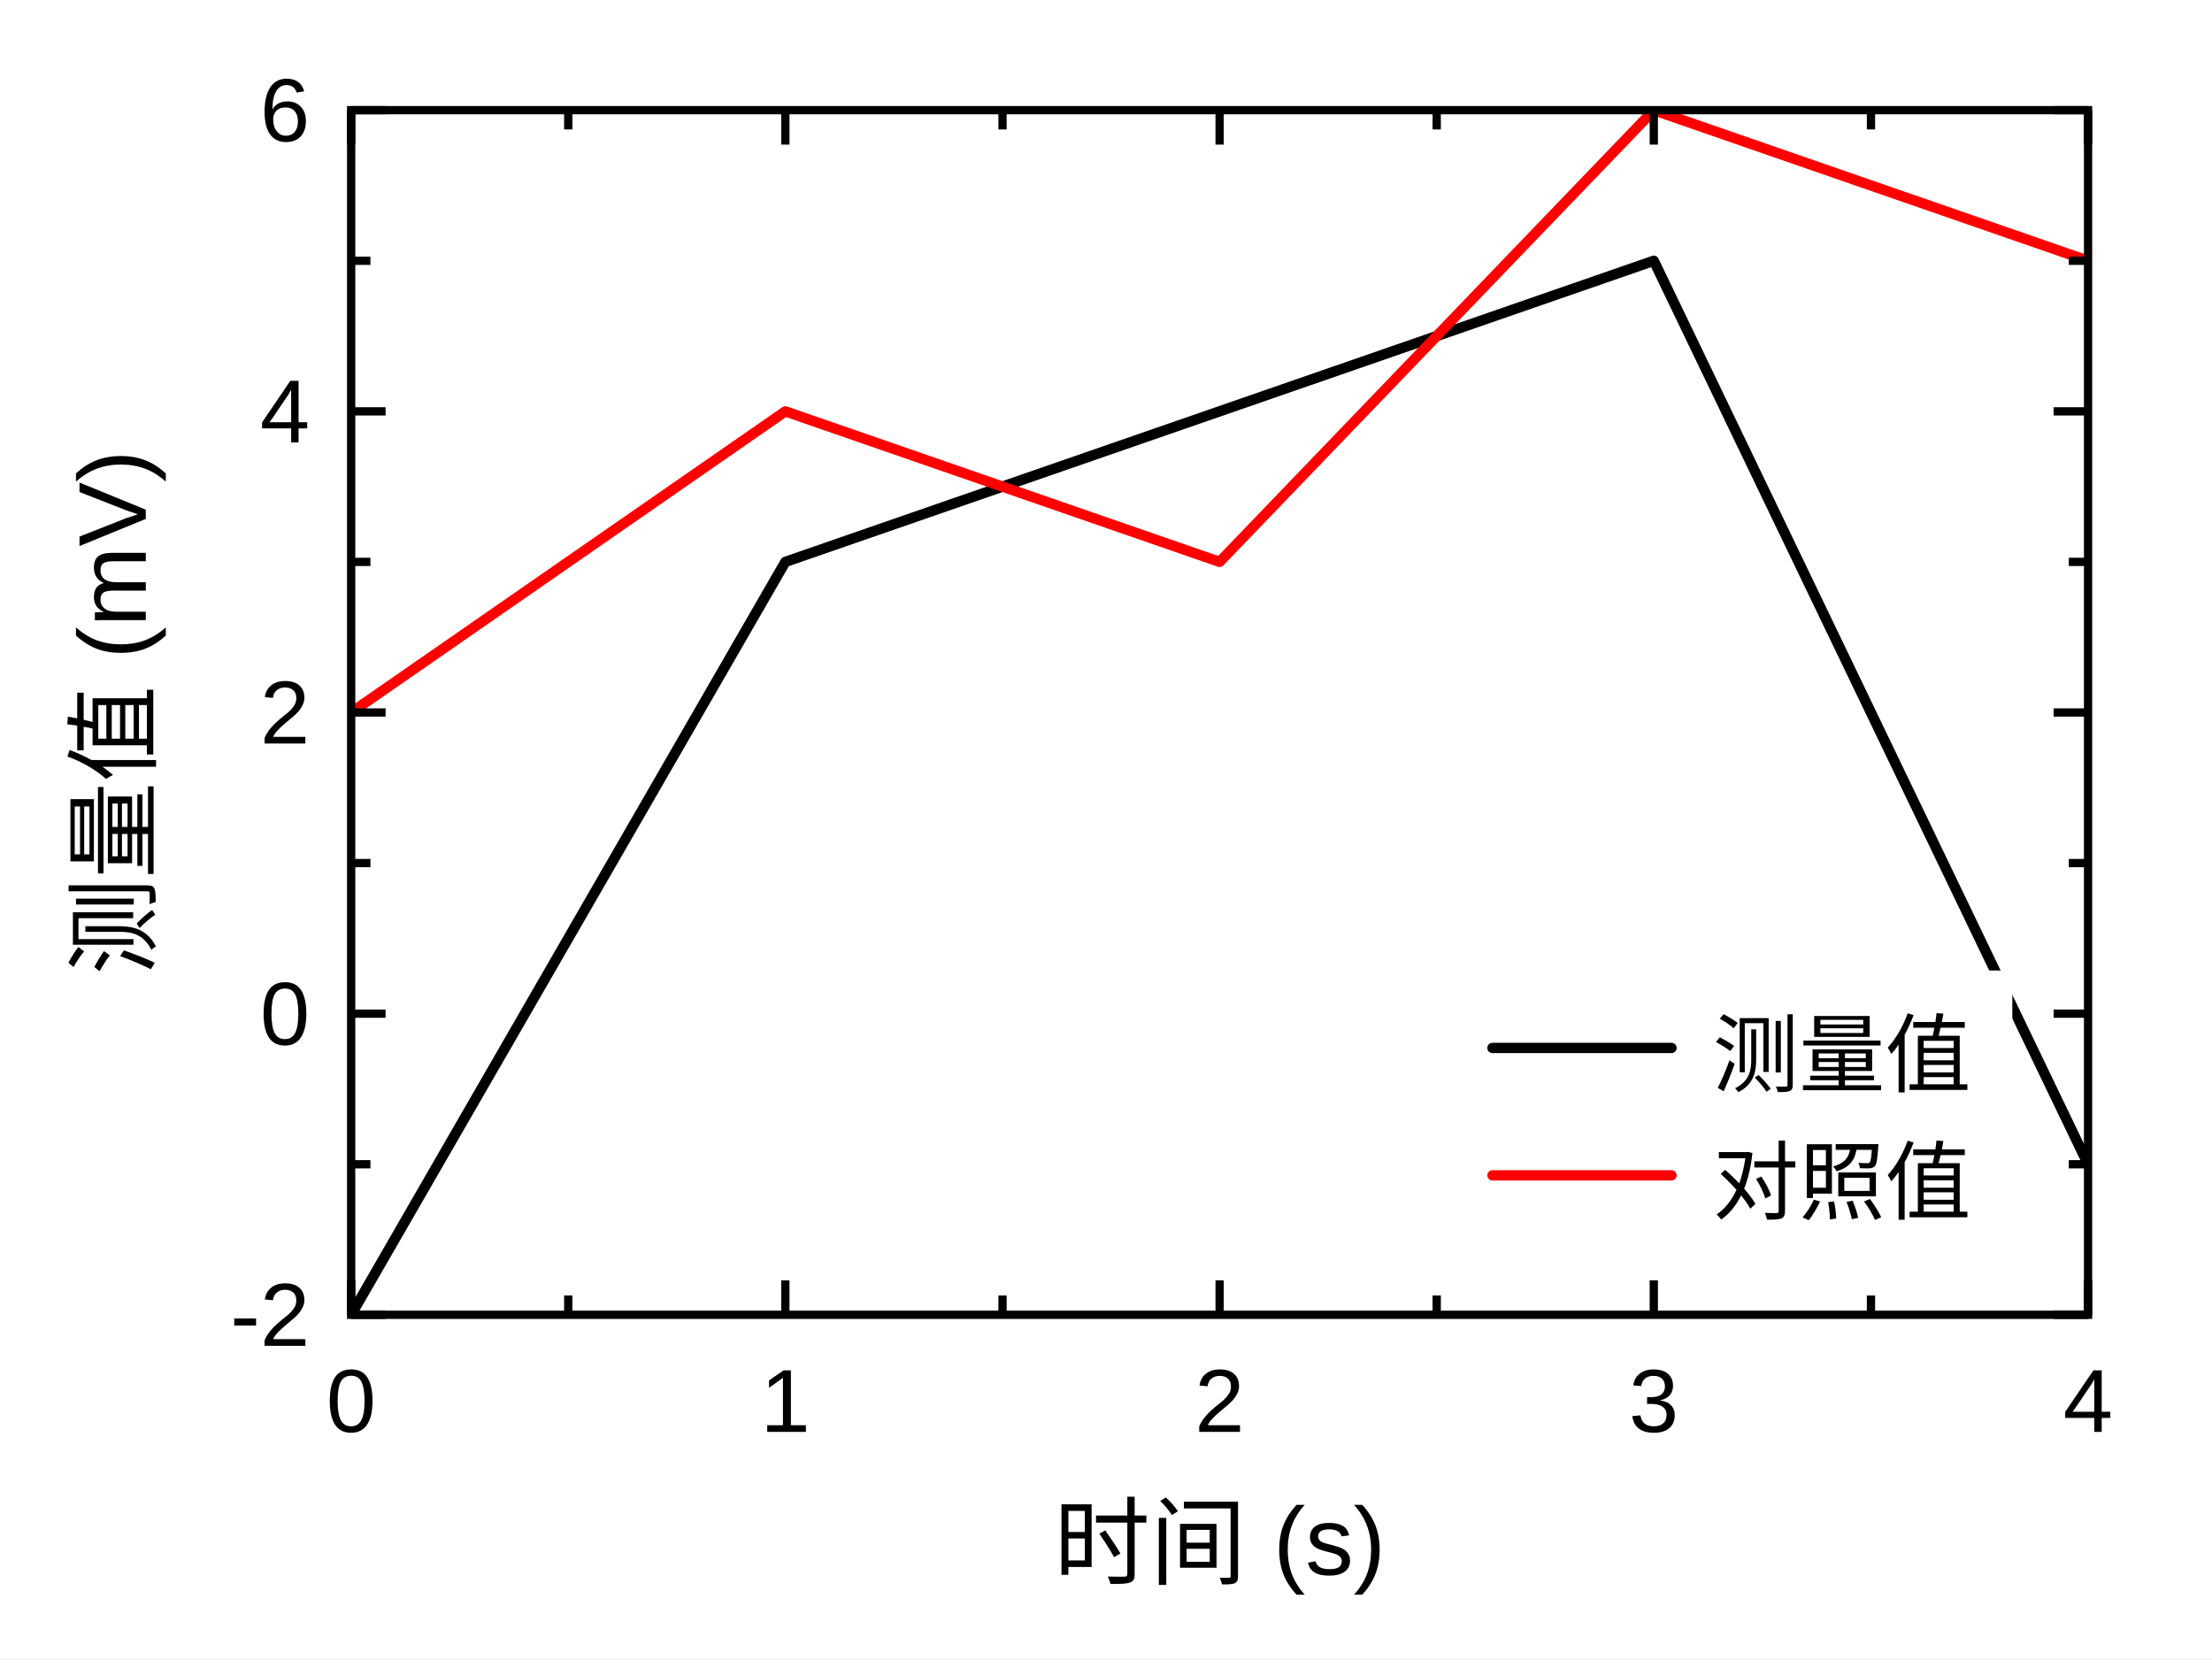
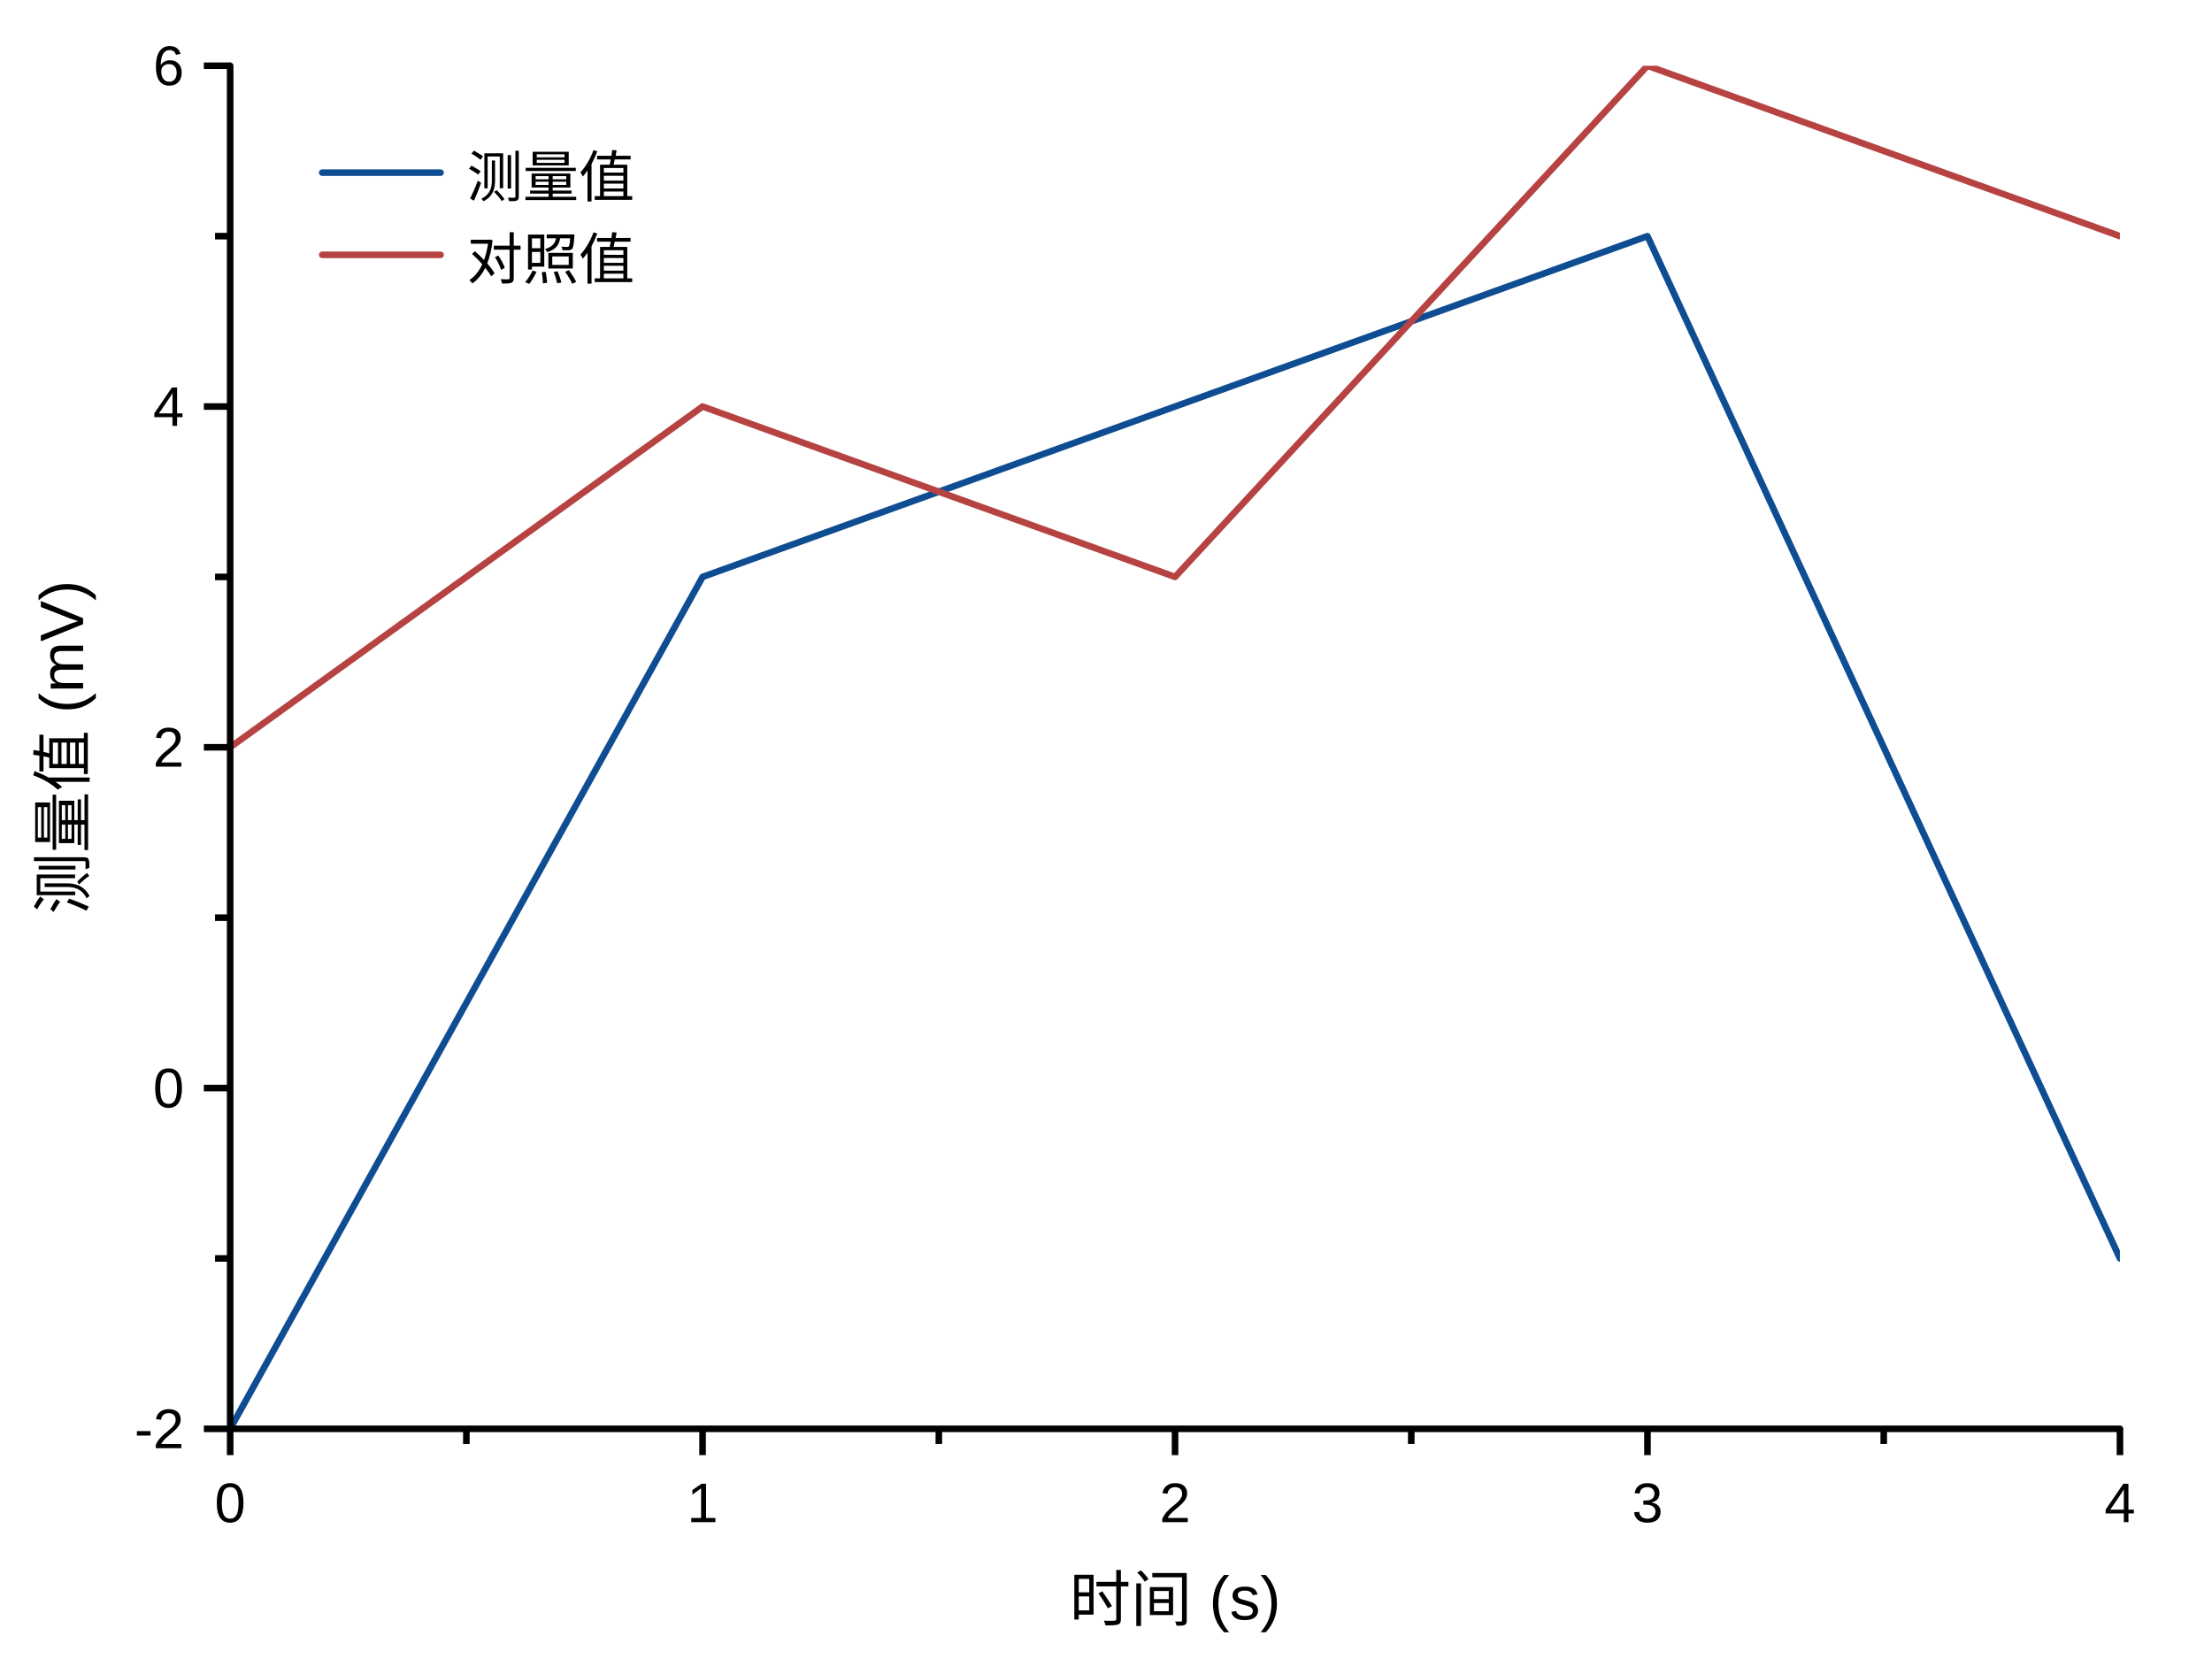
- <svg xmlns="http://www.w3.org/2000/svg" width="85mm" height="63.75mm" viewBox="0 0 321.26 240.945" font-family="Arial, 'Microsoft YaHei', 'PingFang SC', 'Noto Sans CJK SC', sans-serif">
+ <svg xmlns="http://www.w3.org/2000/svg" width="89mm" height="66.75mm" viewBox="0 0 336.378 252.283" font-family="Arial, 'Microsoft YaHei', 'PingFang SC', 'Noto Sans CJK SC', sans-serif">
  <defs>
    <clipPath id="clip20">
-       <rect x="51" y="16" width="252.26" height="174.945" />
+       <rect x="35" y="10" width="287.378" height="207.283" />
    </clipPath>
  </defs>
-   <rect x="0.00" y="0.00" width="321.26" height="240.94" fill="#ffffff" />
+   <rect x="0.00" y="0.00" width="336.38" height="252.28" fill="#ffffff" />
  <g clip-path="url(#clip20)">
-     <path d="M51.00,190.94L114.06,81.60L240.19,37.87L303.26,169.08" fill="none" stroke="#000000" stroke-width="1.5" stroke-linejoin="round" stroke-linecap="round" />
-     <path d="M51.00,103.47L114.06,59.74L177.13,81.60L240.19,16.00L303.26,37.87" fill="none" stroke="#ff0000" stroke-width="1.5" stroke-linejoin="round" stroke-linecap="round" />
+     <path d="M35.00,217.28L106.84,87.73L250.53,35.91L322.38,191.37" fill="none" stroke="#0f4d92" stroke-width="1" stroke-linejoin="round" stroke-linecap="round" />
+     <path d="M35.00,113.64L106.84,61.82L178.69,87.73L250.53,10.00L322.38,35.91" fill="none" stroke="#b64342" stroke-width="1" stroke-linejoin="round" stroke-linecap="round" />
  </g>
-   <rect x="51.00" y="16.00" width="252.26" height="174.94" fill="none" stroke="#000000" stroke-width="1.2" />
-   <text x="51.00" y="203.44" text-anchor="middle" dominant-baseline="central" font-size="13" fill="#000000">0</text>
-   <text x="114.06" y="203.44" text-anchor="middle" dominant-baseline="central" font-size="13" fill="#000000">1</text>
-   <text x="177.13" y="203.44" text-anchor="middle" dominant-baseline="central" font-size="13" fill="#000000">2</text>
-   <text x="240.19" y="203.44" text-anchor="middle" dominant-baseline="central" font-size="13" fill="#000000">3</text>
-   <text x="303.26" y="203.44" text-anchor="middle" dominant-baseline="central" font-size="13" fill="#000000">4</text>
-   <text x="45.00" y="190.94" text-anchor="end" dominant-baseline="central" font-size="13" fill="#000000">-2</text>
-   <text x="45.00" y="147.21" text-anchor="end" dominant-baseline="central" font-size="13" fill="#000000">0</text>
-   <text x="45.00" y="103.47" text-anchor="end" dominant-baseline="central" font-size="13" fill="#000000">2</text>
-   <text x="45.00" y="59.74" text-anchor="end" dominant-baseline="central" font-size="13" fill="#000000">4</text>
-   <text x="45.00" y="16.00" text-anchor="end" dominant-baseline="central" font-size="13" fill="#000000">6</text>
-   <path d="M51.00,190.94L51.00,185.94M51.00,16.00L51.00,21.00M114.06,190.94L114.06,185.94M114.06,16.00L114.06,21.00M177.13,190.94L177.13,185.94M177.13,16.00L177.13,21.00M240.19,190.94L240.19,185.94M240.19,16.00L240.19,21.00M303.26,190.94L303.26,185.94M303.26,16.00L303.26,21.00M82.53,190.94L82.53,188.14M82.53,16.00L82.53,18.80M145.60,190.94L145.60,188.14M145.60,16.00L145.60,18.80M208.66,190.94L208.66,188.14M208.66,16.00L208.66,18.80M271.73,190.94L271.73,188.14M271.73,16.00L271.73,18.80M51.00,190.94L56.00,190.94M303.26,190.94L298.26,190.94M51.00,147.21L56.00,147.21M303.26,147.21L298.26,147.21M51.00,103.47L56.00,103.47M303.26,103.47L298.26,103.47M51.00,59.74L56.00,59.74M303.26,59.74L298.26,59.74M51.00,16.00L56.00,16.00M303.26,16.00L298.26,16.00M51.00,169.08L53.80,169.08M303.26,169.08L300.46,169.08M51.00,125.34L53.80,125.34M303.26,125.34L300.46,125.34M51.00,81.60L53.80,81.60M303.26,81.60L300.46,81.60M51.00,37.87L53.80,37.87M303.26,37.87L300.46,37.87" fill="none" stroke="#000000" stroke-width="1.2" />
-   <text x="177.13" y="222.94" text-anchor="middle" dominant-baseline="central" font-size="14" fill="#000000">时间 (s)</text>
-   <text transform="translate(15.44,103.47) rotate(-90)" text-anchor="middle" dominant-baseline="central" font-size="14" fill="#000000">测量值 (mV)</text>
-   <rect x="212.76" y="140.94" width="79.50" height="41.00" fill="#ffffff" />
-   <path d="M216.76,152.19L242.76,152.19" fill="none" stroke="#000000" stroke-width="1.5" stroke-linejoin="round" stroke-linecap="round" />
-   <text x="248.76" y="152.19" text-anchor="start" dominant-baseline="central" font-size="12.5" fill="#000000">测量值</text>
-   <path d="M216.76,170.69L242.76,170.69" fill="none" stroke="#ff0000" stroke-width="1.5" stroke-linejoin="round" stroke-linecap="round" />
-   <text x="248.76" y="170.69" text-anchor="start" dominant-baseline="central" font-size="12.5" fill="#000000">对照值</text>
+   <path d="M35.00,10.00L35.00,217.28L322.38,217.28" fill="none" stroke="#000000" stroke-width="1" stroke-linejoin="round" stroke-linecap="round" />
+   <text x="35.00" y="228.53" text-anchor="middle" dominant-baseline="central" font-size="8.5" fill="#000000">0</text>
+   <text x="106.84" y="228.53" text-anchor="middle" dominant-baseline="central" font-size="8.5" fill="#000000">1</text>
+   <text x="178.69" y="228.53" text-anchor="middle" dominant-baseline="central" font-size="8.5" fill="#000000">2</text>
+   <text x="250.53" y="228.53" text-anchor="middle" dominant-baseline="central" font-size="8.5" fill="#000000">3</text>
+   <text x="322.38" y="228.53" text-anchor="middle" dominant-baseline="central" font-size="8.5" fill="#000000">4</text>
+   <text x="28.00" y="217.28" text-anchor="end" dominant-baseline="central" font-size="8.5" fill="#000000">-2</text>
+   <text x="28.00" y="165.46" text-anchor="end" dominant-baseline="central" font-size="8.5" fill="#000000">0</text>
+   <text x="28.00" y="113.64" text-anchor="end" dominant-baseline="central" font-size="8.5" fill="#000000">2</text>
+   <text x="28.00" y="61.82" text-anchor="end" dominant-baseline="central" font-size="8.5" fill="#000000">4</text>
+   <text x="28.00" y="10.00" text-anchor="end" dominant-baseline="central" font-size="8.5" fill="#000000">6</text>
+   <path d="M35.00,217.28L35.00,221.28M106.84,217.28L106.84,221.28M178.69,217.28L178.69,221.28M250.53,217.28L250.53,221.28M322.38,217.28L322.38,221.28M70.92,217.28L70.92,219.58M142.77,217.28L142.77,219.58M214.61,217.28L214.61,219.58M286.46,217.28L286.46,219.58M35.00,217.28L31.00,217.28M35.00,165.46L31.00,165.46M35.00,113.64L31.00,113.64M35.00,61.82L31.00,61.82M35.00,10.00L31.00,10.00M35.00,191.37L32.70,191.37M35.00,139.55L32.70,139.55M35.00,87.73L32.70,87.73M35.00,35.91L32.70,35.91" fill="none" stroke="#000000" stroke-width="1" />
+   <text x="178.69" y="242.45" text-anchor="middle" dominant-baseline="central" font-size="9.33" fill="#000000">时间 (s)</text>
+   <text transform="translate(8.81,113.64) rotate(-90)" text-anchor="middle" dominant-baseline="central" font-size="9.33" fill="#000000">测量值 (mV)</text>
+   <rect x="45.00" y="18.00" width="59.50" height="29.00" fill="#ffffff" />
+   <path d="M49.00,26.25L67.00,26.25" fill="none" stroke="#0f4d92" stroke-width="1" stroke-linejoin="round" stroke-linecap="round" />
+   <text x="71.00" y="26.25" text-anchor="start" dominant-baseline="central" font-size="8.5" fill="#000000">测量值</text>
+   <path d="M49.00,38.75L67.00,38.75" fill="none" stroke="#b64342" stroke-width="1" stroke-linejoin="round" stroke-linecap="round" />
+   <text x="71.00" y="38.75" text-anchor="start" dominant-baseline="central" font-size="8.5" fill="#000000">对照值</text>
</svg>
